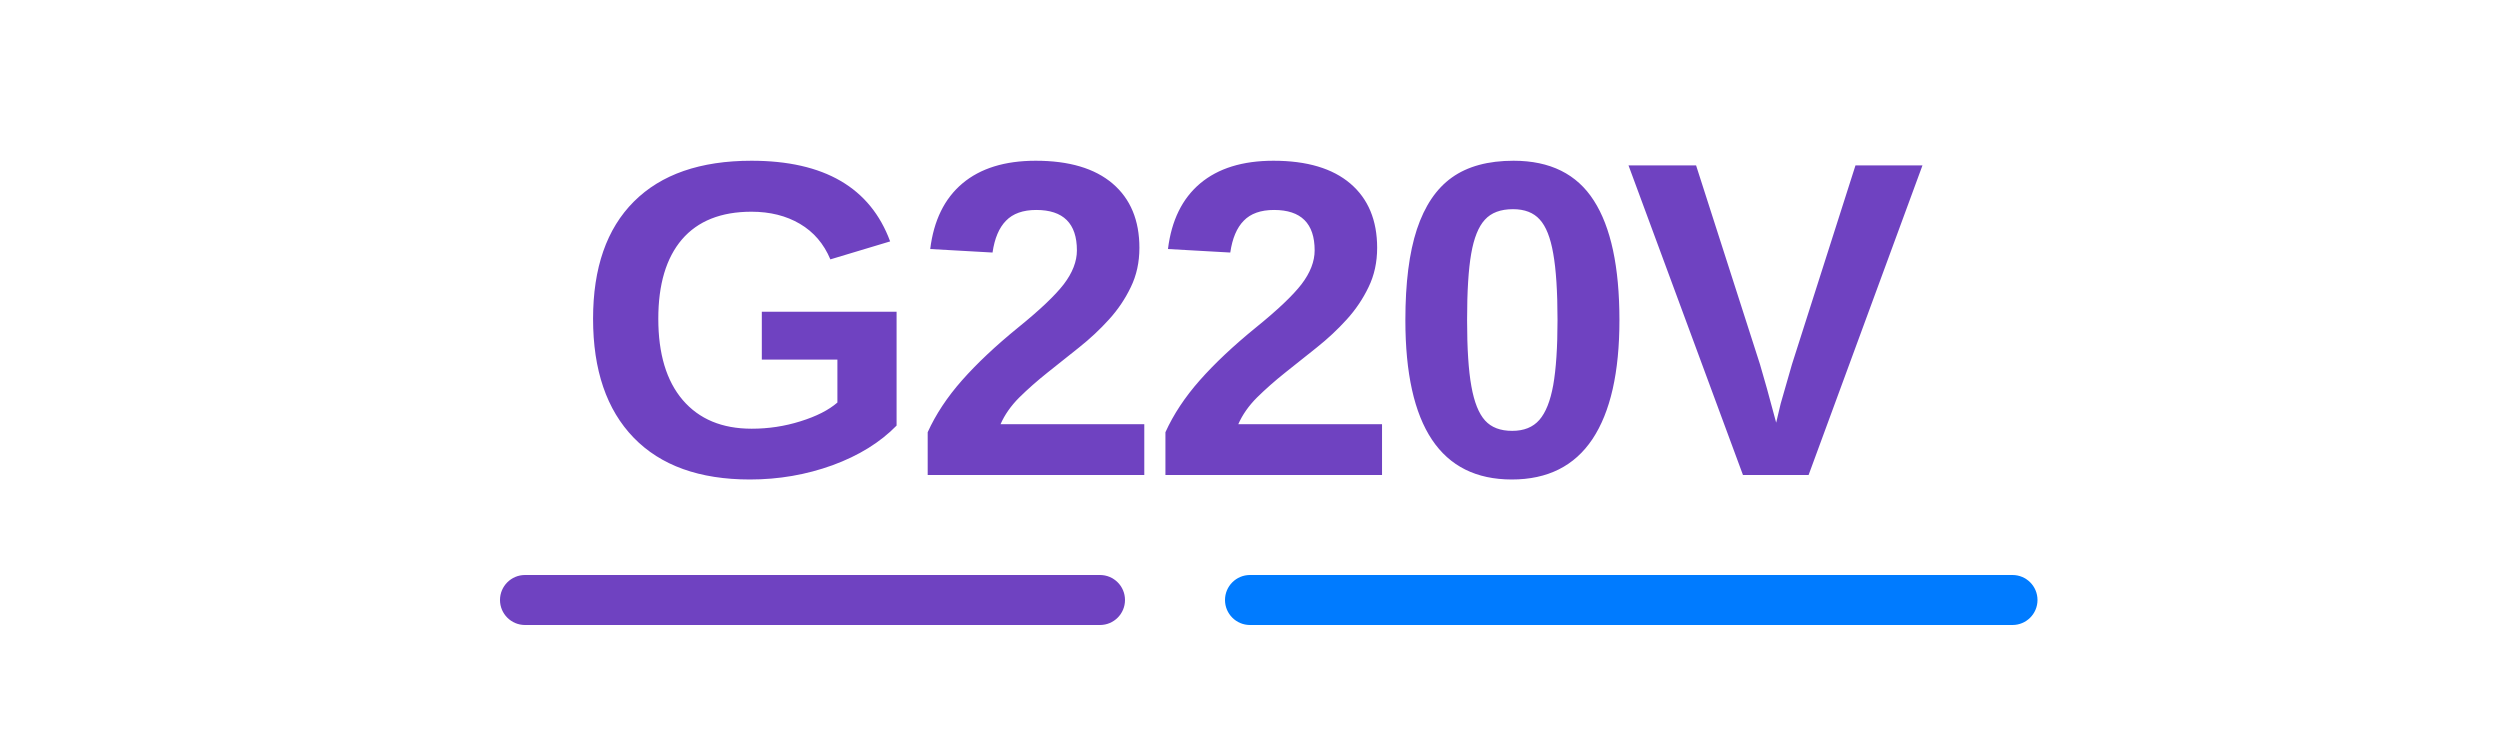
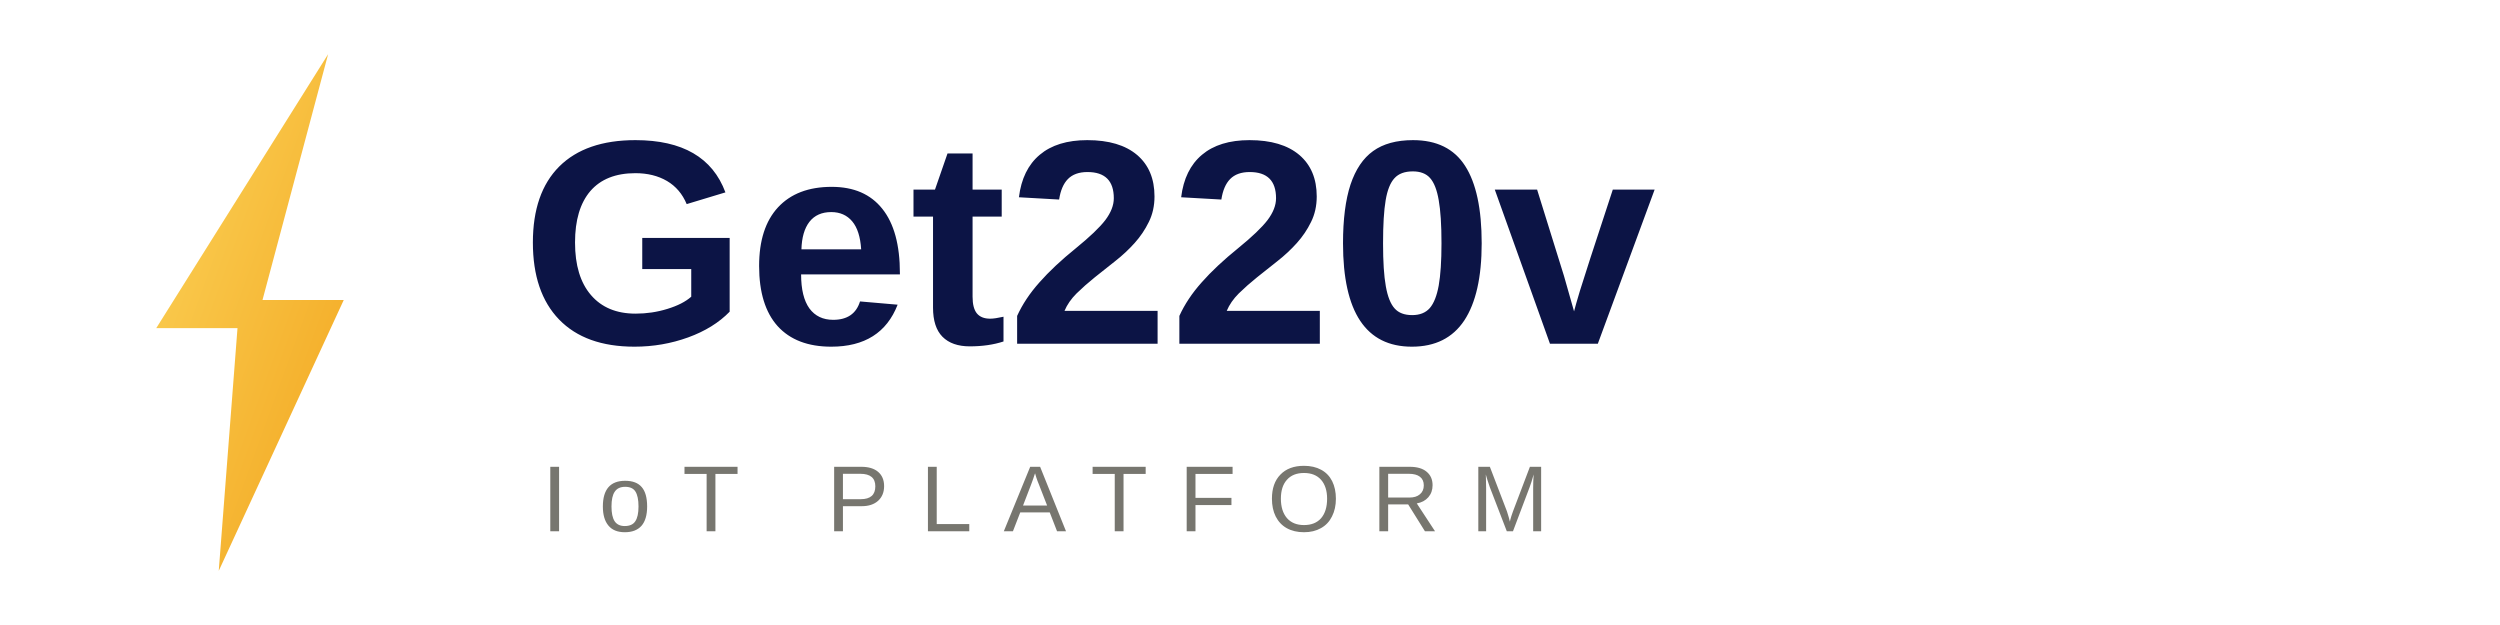
- <svg xmlns="http://www.w3.org/2000/svg" viewBox="0 0 200 60" width="200" height="60">
-   <text x="100" y="38" font-family="Arial Black, Arial, sans-serif" font-weight="900" font-size="36" fill="#6F42C1" text-anchor="middle" letter-spacing="-1">G220V</text>
-   <rect x="40" y="46" width="50" height="4" rx="2" fill="#6F42C1" />
-   <rect x="98" y="46" width="65" height="4" rx="2" fill="#007BFF" />
+ <svg xmlns="http://www.w3.org/2000/svg" viewBox="0 0 240 60" width="240" height="60">
+   <defs>
+     <linearGradient id="bolt" x1="0" y1="0" x2="1" y2="1">
+       <stop offset="0" stop-color="#FCD45A" />
+       <stop offset="1" stop-color="#F2A51E" />
+     </linearGradient>
+   </defs>
+   <path d="M31.5 5.2 L15.0 31.5 L22.8 31.5 L21.0 54.8 L33.0 28.8 L25.2 28.8 Z" fill="url(#bolt)" />
+   <text x="50" y="33" font-family="Arial, Helvetica, sans-serif" font-weight="700" font-size="28" fill="#0C1445">Get220v</text>
+   <text x="52" y="51" font-family="Arial, Helvetica, sans-serif" font-size="9" letter-spacing="3" fill="#77766F">IoT PLATFORM</text>
</svg>
